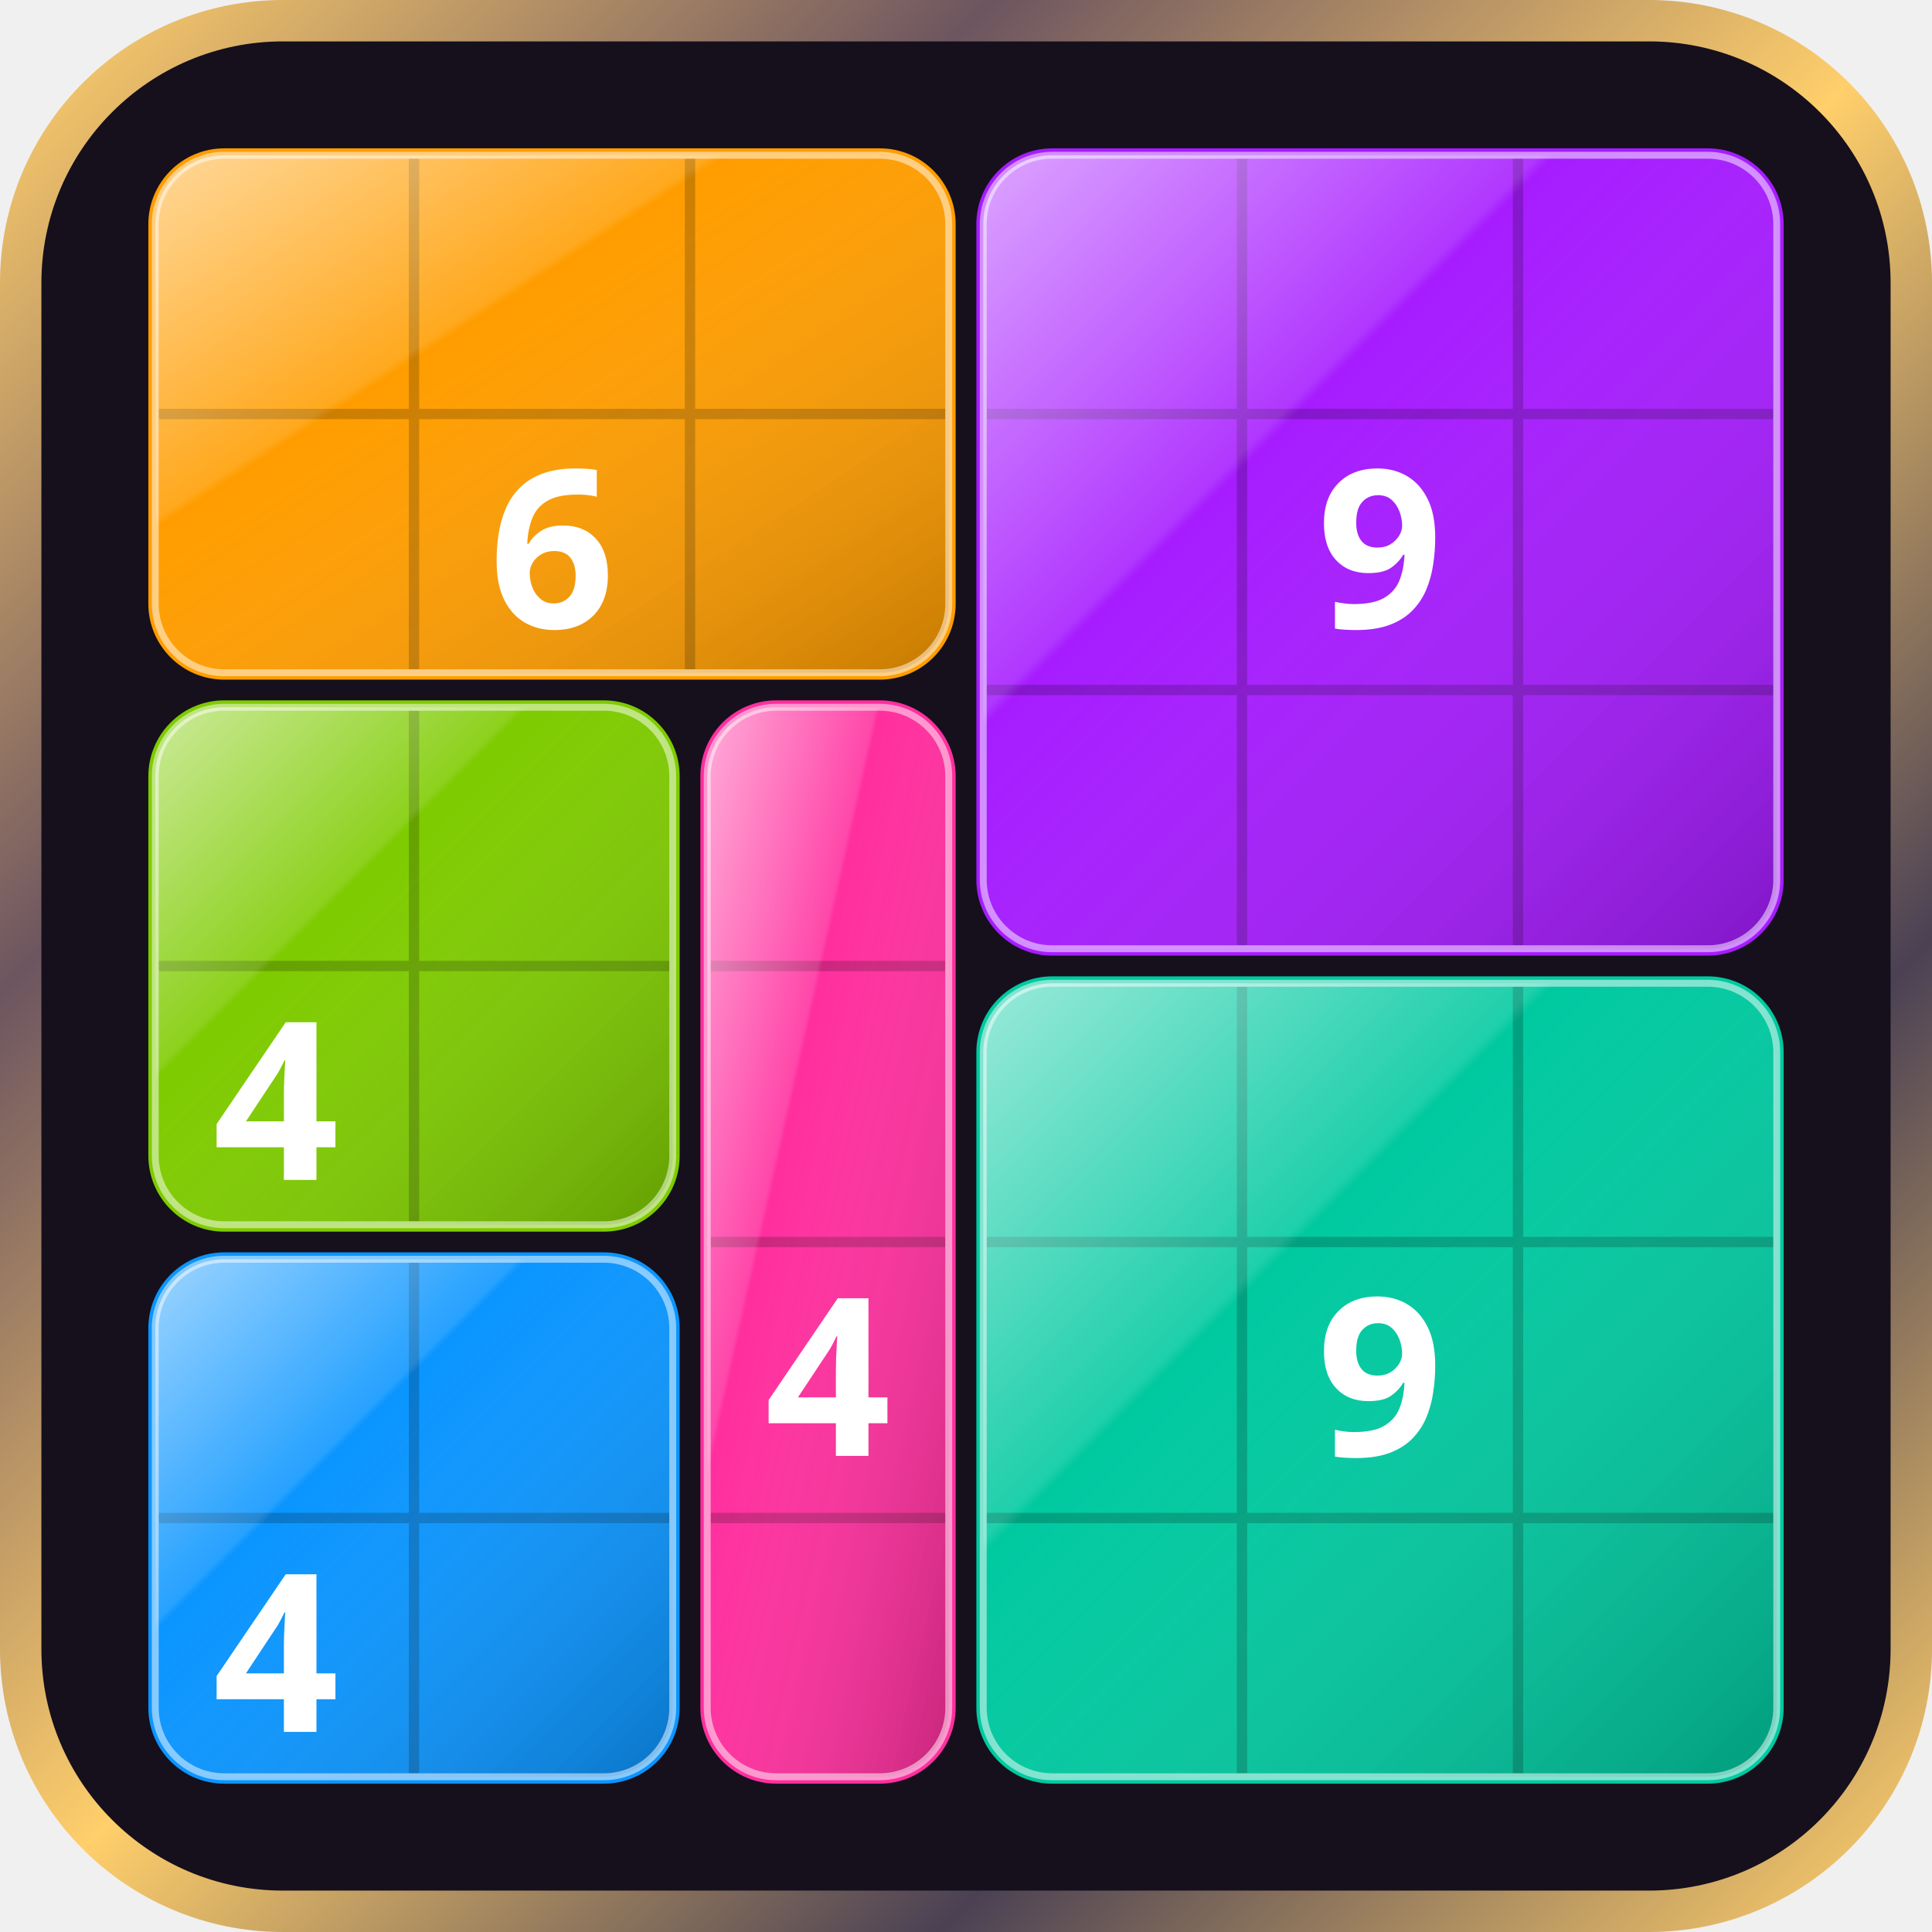
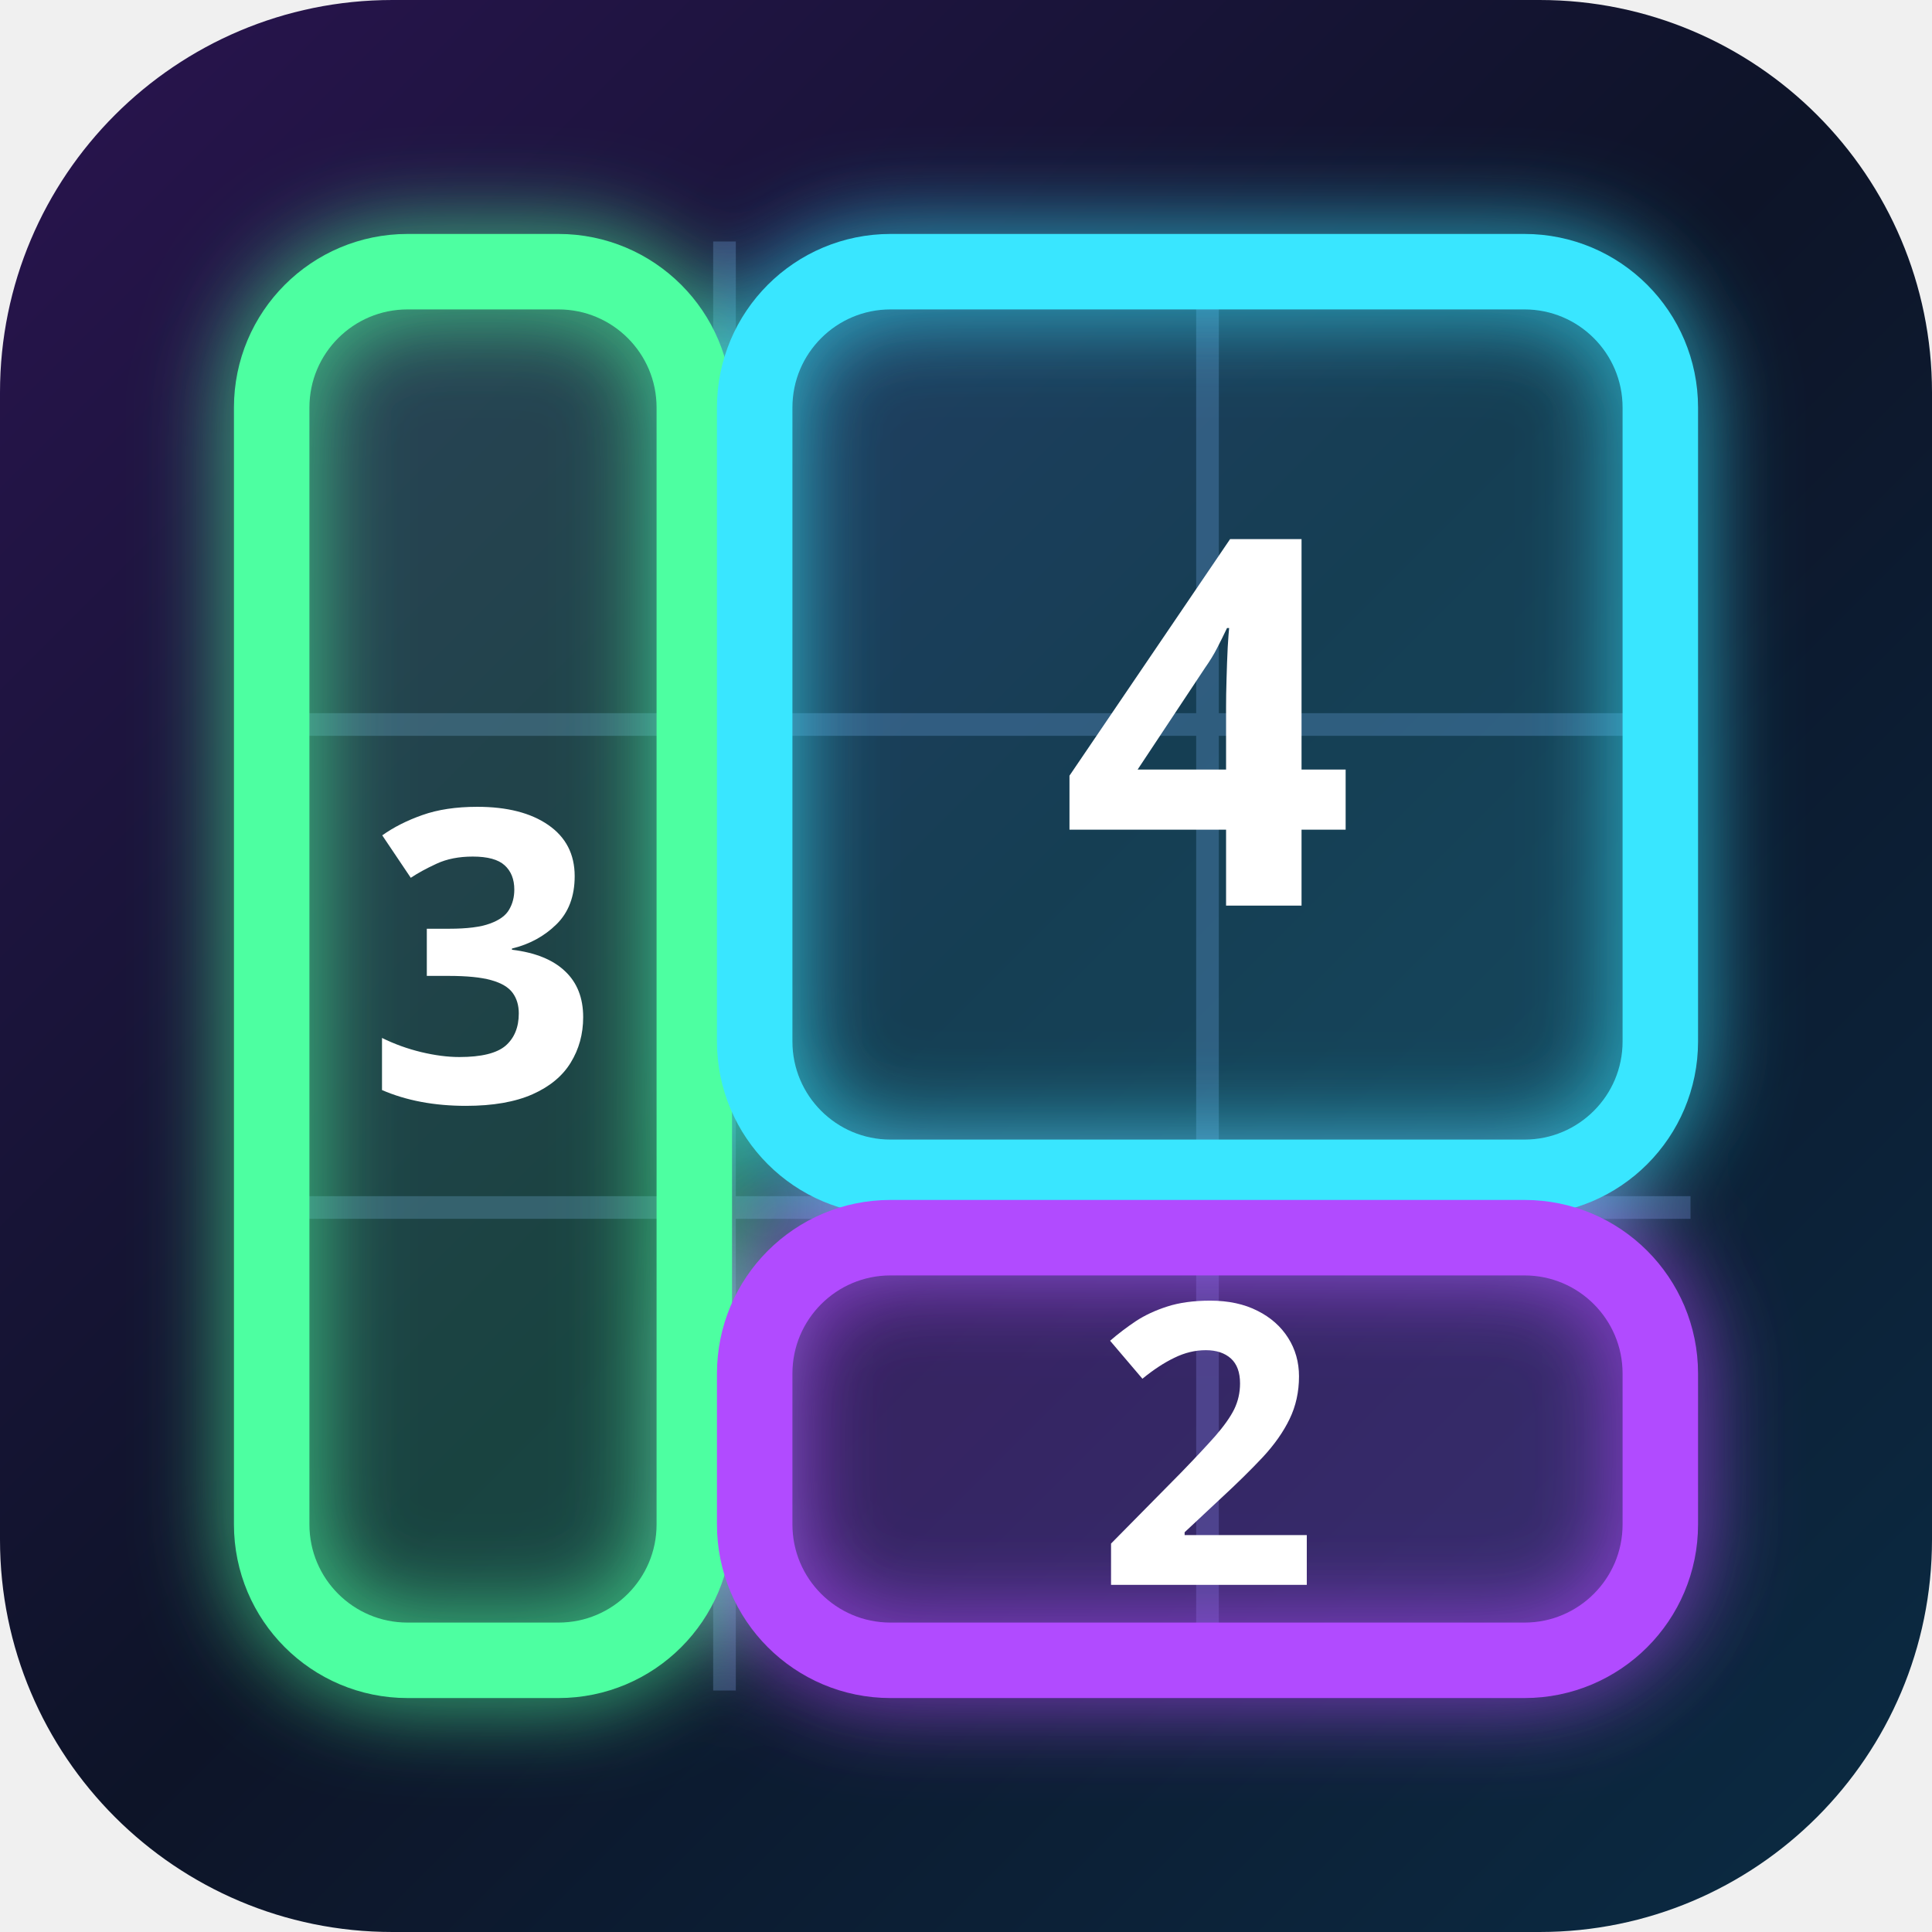
- <svg xmlns="http://www.w3.org/2000/svg" viewBox="0 0 280 280">
+ <svg xmlns="http://www.w3.org/2000/svg" viewBox="0 0 128 128">
  <defs>
-     <linearGradient id="f" x1="0" y1="0" x2="1" y2="1">
-       <stop offset="0" stop-color="#ffcf6b" />
-       <stop offset=".25" stop-color="#6d5560" />
-       <stop offset=".5" stop-color="#ffcf6b" />
-       <stop offset=".75" stop-color="#4b4154" />
-       <stop offset="1" stop-color="#ffcf6b" />
+     <linearGradient id="b" x2="1" y2="1">
+       <stop stop-color="#2a1450" />
+       <stop offset=".5" stop-color="#0d1428" />
+       <stop offset="1" stop-color="#0b2c44" />
    </linearGradient>
-     <linearGradient id="g" x1="0" y1="0" x2="1" y2="1">
-       <stop offset="0" stop-color="#fff" stop-opacity=".6" />
-       <stop offset=".35" stop-color="#fff" stop-opacity=".12" />
-       <stop offset=".36" stop-color="#fff" stop-opacity="0" />
-       <stop offset="1" stop-color="#000" stop-opacity=".22" />
-     </linearGradient>
+     <filter id="g" x="-.4" y="-.4" width="1.8" height="1.8">
+       <feGaussianBlur stdDeviation="3" />
+     </filter>
  </defs>
-   <rect x="3" y="3" width="274" height="274" rx="38" fill="#15101c" stroke="url(#f)" stroke-width="6" />
-   <rect x="21.5" y="21.5" width="117" height="77" rx="11" fill="#ff9d00" />
-   <path d="M60 23v74M100 23v74M23 60h114" stroke="#0003" stroke-width="1.5" />
-   <rect x="22.5" y="22.5" width="115" height="75" rx="10" fill="url(#g)" stroke="#fff" stroke-opacity=".5" />
-   <text x="80" y="91" text-anchor="middle" font-family="ui-rounded,Arial Rounded MT Bold,sans-serif" font-weight="800" font-size="32" fill="#fff">6</text>
-   <rect x="141.5" y="21.5" width="117" height="117" rx="11" fill="#a61cff" />
-   <path d="M180 23v114M220 23v114M143 60h114M143 100h114" stroke="#0003" stroke-width="1.5" />
-   <rect x="142.5" y="22.5" width="115" height="115" rx="10" fill="url(#g)" stroke="#fff" stroke-opacity=".5" />
-   <text x="200" y="91" text-anchor="middle" font-family="ui-rounded,Arial Rounded MT Bold,sans-serif" font-weight="800" font-size="32" fill="#fff">9</text>
-   <rect x="21.5" y="101.5" width="77" height="77" rx="11" fill="#7ecb00" />
-   <path d="M60 103v74M23 140h74" stroke="#0003" stroke-width="1.5" />
-   <rect x="22.5" y="102.5" width="75" height="75" rx="10" fill="url(#g)" stroke="#fff" stroke-opacity=".5" />
-   <text x="40" y="171" text-anchor="middle" font-family="ui-rounded,Arial Rounded MT Bold,sans-serif" font-weight="800" font-size="32" fill="#fff">4</text>
-   <rect x="101.5" y="101.5" width="37" height="157" rx="11" fill="#ff2f9e" />
-   <path d="M103 140h34M103 180h34M103 220h34" stroke="#0003" stroke-width="1.5" />
-   <rect x="102.5" y="102.5" width="35" height="155" rx="10" fill="url(#g)" stroke="#fff" stroke-opacity=".5" />
-   <text x="120" y="211" text-anchor="middle" font-family="ui-rounded,Arial Rounded MT Bold,sans-serif" font-weight="800" font-size="32" fill="#fff">4</text>
-   <rect x="21.5" y="181.5" width="77" height="77" rx="11" fill="#0a95ff" />
-   <path d="M60 183v74M23 220h74" stroke="#0003" stroke-width="1.5" />
-   <rect x="22.5" y="182.5" width="75" height="75" rx="10" fill="url(#g)" stroke="#fff" stroke-opacity=".5" />
-   <text x="40" y="251" text-anchor="middle" font-family="ui-rounded,Arial Rounded MT Bold,sans-serif" font-weight="800" font-size="32" fill="#fff">4</text>
-   <rect x="141.5" y="141.5" width="117" height="117" rx="11" fill="#00c9a0" />
-   <path d="M180 143v114M220 143v114M143 180h114M143 220h114" stroke="#0003" stroke-width="1.5" />
-   <rect x="142.5" y="142.5" width="115" height="115" rx="10" fill="url(#g)" stroke="#fff" stroke-opacity=".5" />
-   <text x="200" y="211" text-anchor="middle" font-family="ui-rounded,Arial Rounded MT Bold,sans-serif" font-weight="800" font-size="32" fill="#fff">9</text>
+   <rect width="128" height="128" rx="26" fill="url(#b)" />
+   <path d="M16 48h96M16 80h96M48 16v96M80 16v96" stroke="#7896dc" stroke-opacity=".3" stroke-width="1.5" />
+   <g fill="none" stroke-width="5">
+     <g filter="url(#g)" opacity=".8">
+       <rect x="18" y="18" width="28" height="92" rx="9" stroke="#4dffa1" />
+       <rect x="50" y="18" width="60" height="60" rx="9" stroke="#39e6ff" />
+       <rect x="50" y="82" width="60" height="28" rx="9" stroke="#b14bff" />
+     </g>
+     <rect x="18" y="18" width="28" height="92" rx="9" stroke="#4dffa1" fill="#4dffa1" fill-opacity=".2" />
+     <rect x="50" y="18" width="60" height="60" rx="9" stroke="#39e6ff" fill="#39e6ff" fill-opacity=".2" />
+     <rect x="50" y="82" width="60" height="28" rx="9" stroke="#b14bff" fill="#b14bff" fill-opacity=".25" />
+   </g>
+   <g fill="#fff" font-family="Orbitron,Avenir Next,Segoe UI,sans-serif" font-weight="800" text-anchor="middle">
+     <text x="32" y="73" font-size="27">3</text>
+     <text x="80" y="60" font-size="34">4</text>
+     <text x="80" y="105" font-size="26">2</text>
+   </g>
</svg>
